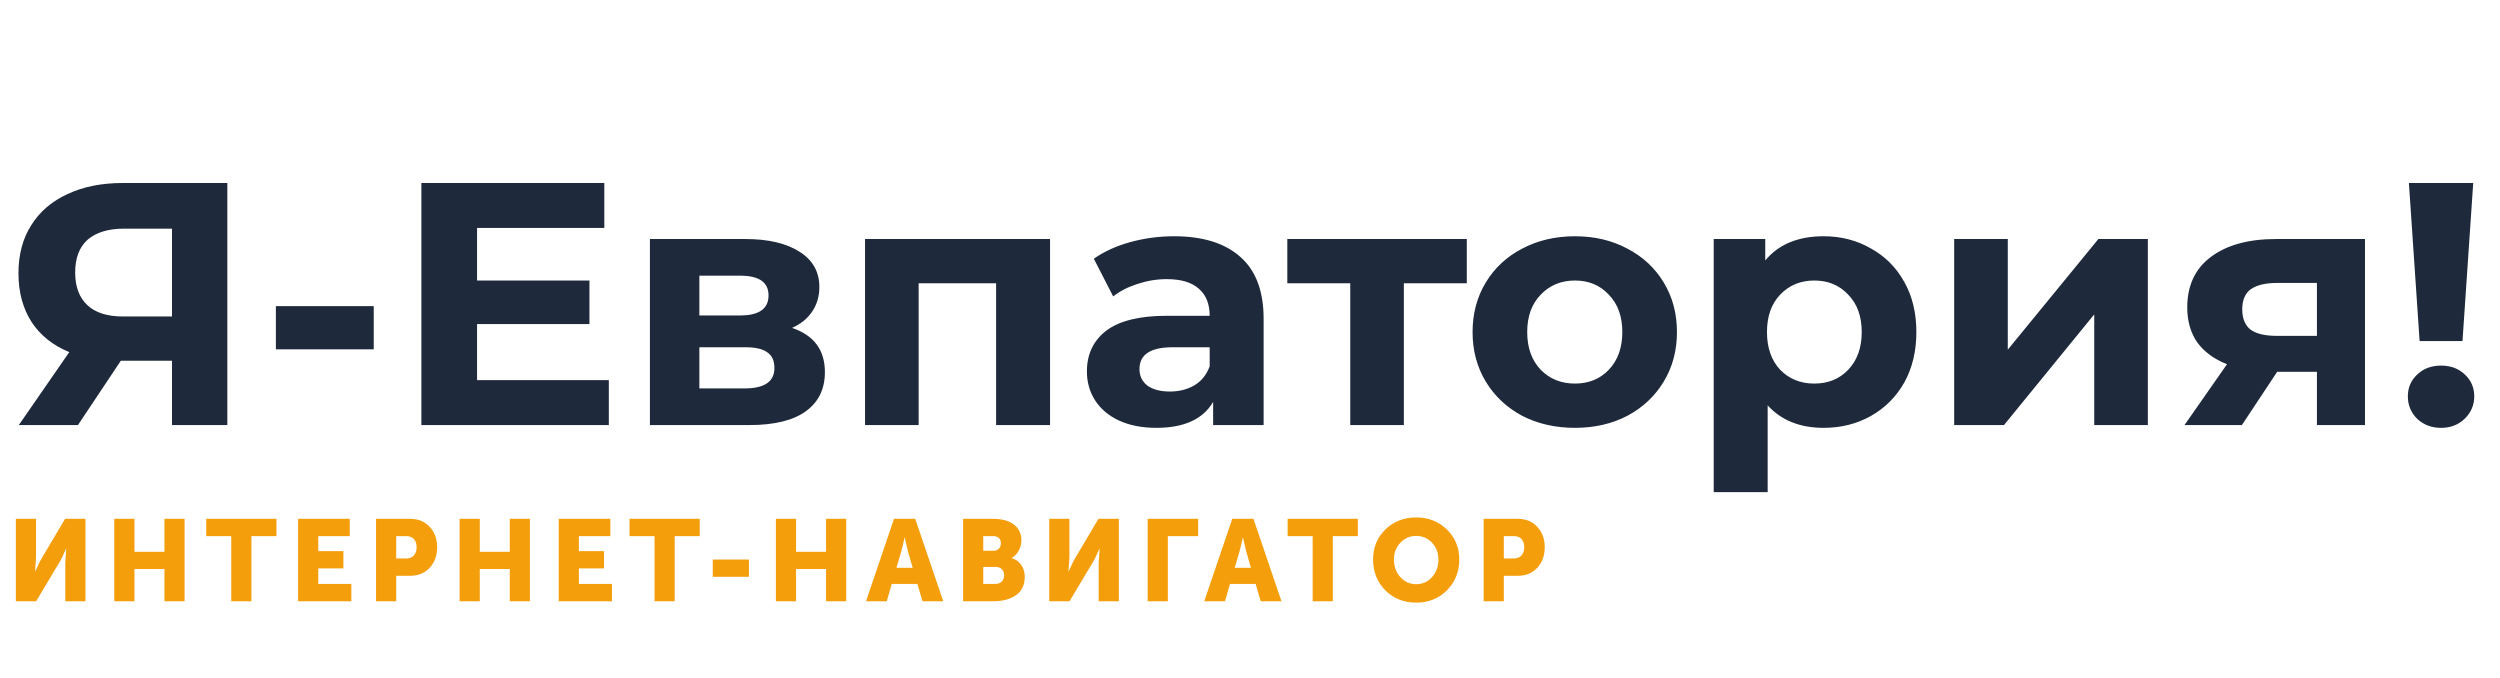
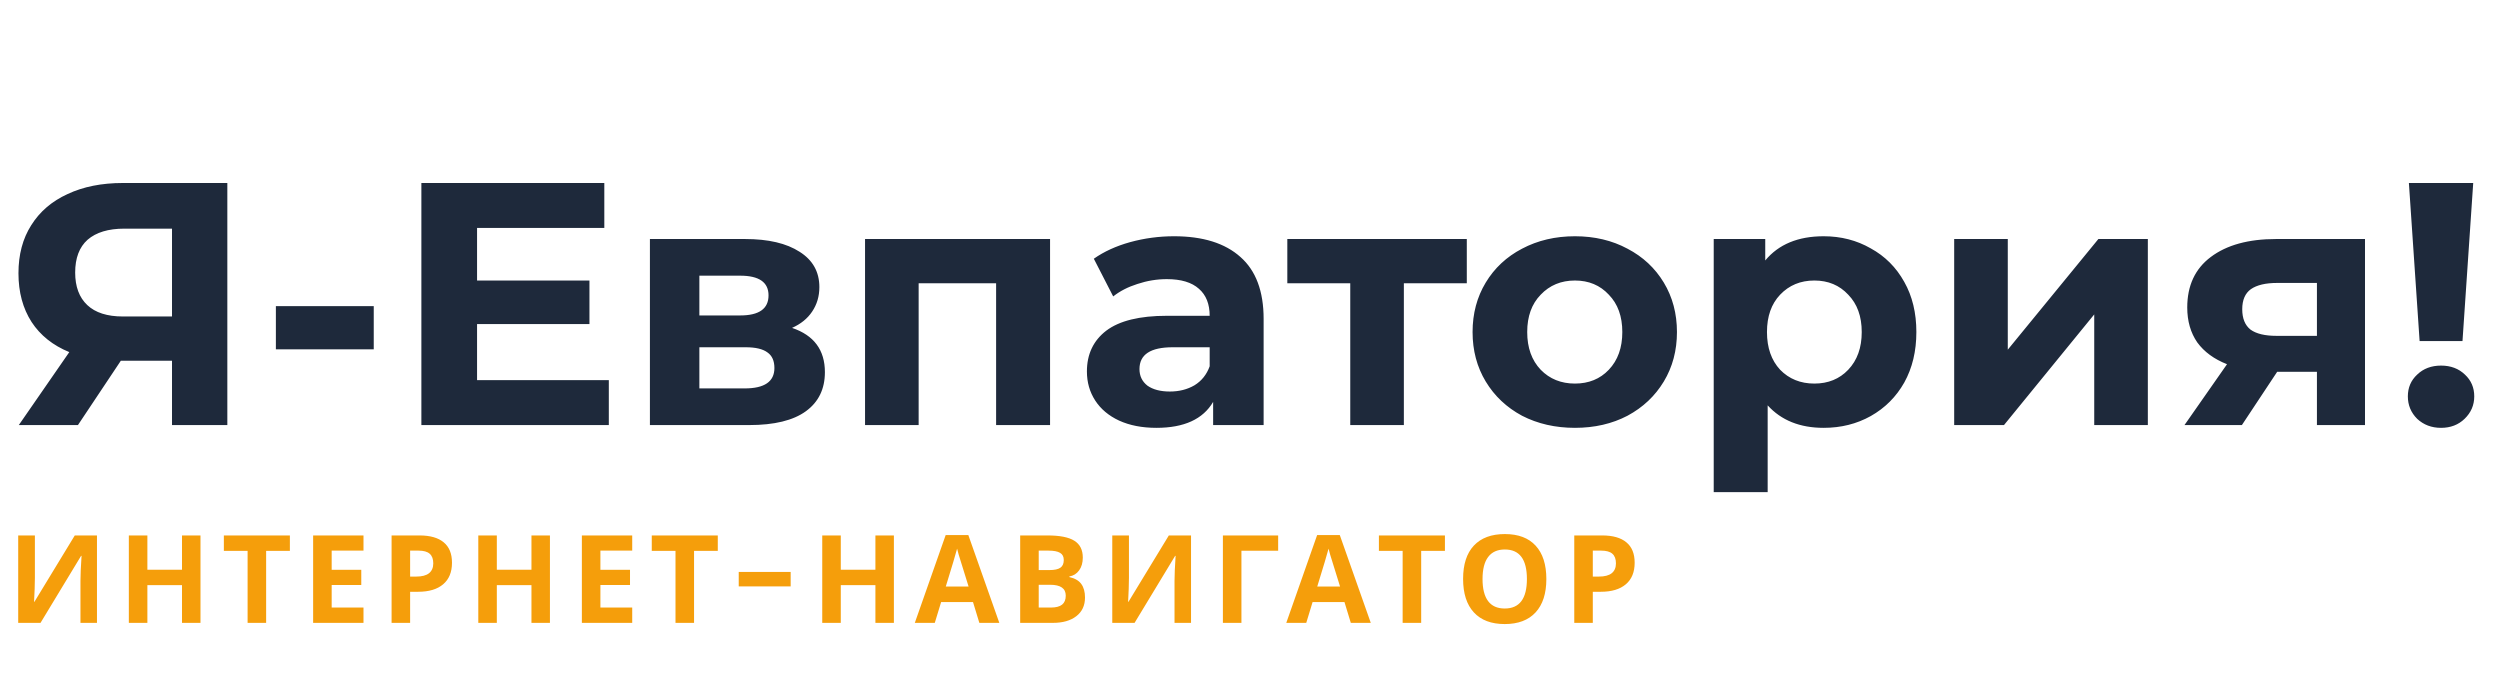
- <svg xmlns="http://www.w3.org/2000/svg" width="347" height="94" viewBox="0 0 347 94" fill="none">
+ <svg xmlns="http://www.w3.org/2000/svg" width="347" height="96" viewBox="0 0 347 96" fill="none">
  <path d="M31.554 25.4V59H23.874V50.072H16.77L10.818 59H2.61L9.618 48.872C7.346 47.944 5.602 46.552 4.386 44.696C3.17 42.808 2.562 40.552 2.562 37.928C2.562 35.336 3.154 33.112 4.338 31.256C5.522 29.368 7.202 27.928 9.378 26.936C11.554 25.912 14.114 25.4 17.058 25.4H31.554ZM17.25 31.736C15.042 31.736 13.346 32.248 12.162 33.272C11.01 34.296 10.434 35.816 10.434 37.832C10.434 39.784 10.994 41.288 12.114 42.344C13.234 43.4 14.882 43.928 17.058 43.928H23.874V31.736H17.25ZM38.292 42.488H51.876V48.488H38.292V42.488ZM84.504 52.76V59H58.487V25.4H83.879V31.64H66.216V38.936H81.816V44.984H66.216V52.76H84.504ZM109.936 45.512C112.976 46.536 114.496 48.584 114.496 51.656C114.496 53.992 113.616 55.8 111.856 57.08C110.096 58.36 107.472 59 103.984 59H90.208V33.176H103.408C106.64 33.176 109.168 33.768 110.992 34.952C112.816 36.104 113.728 37.736 113.728 39.848C113.728 41.128 113.392 42.264 112.72 43.256C112.08 44.216 111.152 44.968 109.936 45.512ZM97.072 43.784H102.736C105.36 43.784 106.672 42.856 106.672 41C106.672 39.176 105.36 38.264 102.736 38.264H97.072V43.784ZM103.36 53.912C106.112 53.912 107.488 52.968 107.488 51.08C107.488 50.088 107.168 49.368 106.528 48.92C105.888 48.44 104.88 48.2 103.504 48.2H97.072V53.912H103.36ZM145.748 33.176V59H138.26V39.32H127.508V59H120.068V33.176H145.748ZM162.959 32.792C166.959 32.792 170.031 33.752 172.175 35.672C174.319 37.56 175.391 40.424 175.391 44.264V59H168.383V55.784C166.975 58.184 164.351 59.384 160.511 59.384C158.527 59.384 156.799 59.048 155.327 58.376C153.887 57.704 152.783 56.776 152.015 55.592C151.247 54.408 150.863 53.064 150.863 51.56C150.863 49.16 151.759 47.272 153.551 45.896C155.375 44.52 158.175 43.832 161.951 43.832H167.903C167.903 42.2 167.407 40.952 166.415 40.088C165.423 39.192 163.935 38.744 161.951 38.744C160.575 38.744 159.215 38.968 157.871 39.416C156.559 39.832 155.439 40.408 154.511 41.144L151.823 35.912C153.231 34.92 154.911 34.152 156.863 33.608C158.847 33.064 160.879 32.792 162.959 32.792ZM162.383 54.344C163.663 54.344 164.799 54.056 165.791 53.48C166.783 52.872 167.487 51.992 167.903 50.84V48.2H162.767C159.695 48.2 158.159 49.208 158.159 51.224C158.159 52.184 158.527 52.952 159.263 53.528C160.031 54.072 161.071 54.344 162.383 54.344ZM203.592 39.32H194.856V59H187.416V39.32H178.68V33.176H203.592V39.32ZM218.601 59.384C215.881 59.384 213.433 58.824 211.257 57.704C209.113 56.552 207.433 54.968 206.217 52.952C205.001 50.936 204.393 48.648 204.393 46.088C204.393 43.528 205.001 41.24 206.217 39.224C207.433 37.208 209.113 35.64 211.257 34.52C213.433 33.368 215.881 32.792 218.601 32.792C221.321 32.792 223.753 33.368 225.897 34.52C228.041 35.64 229.721 37.208 230.937 39.224C232.153 41.24 232.761 43.528 232.761 46.088C232.761 48.648 232.153 50.936 230.937 52.952C229.721 54.968 228.041 56.552 225.897 57.704C223.753 58.824 221.321 59.384 218.601 59.384ZM218.601 53.24C220.521 53.24 222.089 52.6 223.305 51.32C224.553 50.008 225.177 48.264 225.177 46.088C225.177 43.912 224.553 42.184 223.305 40.904C222.089 39.592 220.521 38.936 218.601 38.936C216.681 38.936 215.097 39.592 213.849 40.904C212.601 42.184 211.977 43.912 211.977 46.088C211.977 48.264 212.601 50.008 213.849 51.32C215.097 52.6 216.681 53.24 218.601 53.24ZM253.128 32.792C255.528 32.792 257.704 33.352 259.656 34.472C261.64 35.56 263.192 37.112 264.312 39.128C265.432 41.112 265.992 43.432 265.992 46.088C265.992 48.744 265.432 51.08 264.312 53.096C263.192 55.08 261.64 56.632 259.656 57.752C257.704 58.84 255.528 59.384 253.128 59.384C249.832 59.384 247.24 58.344 245.352 56.264V68.312H237.864V33.176H245.016V36.152C246.872 33.912 249.576 32.792 253.128 32.792ZM251.832 53.24C253.752 53.24 255.32 52.6 256.536 51.32C257.784 50.008 258.408 48.264 258.408 46.088C258.408 43.912 257.784 42.184 256.536 40.904C255.32 39.592 253.752 38.936 251.832 38.936C249.912 38.936 248.328 39.592 247.08 40.904C245.864 42.184 245.256 43.912 245.256 46.088C245.256 48.264 245.864 50.008 247.08 51.32C248.328 52.6 249.912 53.24 251.832 53.24ZM271.24 33.176H278.68V48.536L291.256 33.176H298.12V59H290.68V43.64L278.152 59H271.24V33.176ZM328.262 33.176V59H321.59V51.608H316.07L311.174 59H303.206L309.11 50.552C307.318 49.848 305.942 48.84 304.982 47.528C304.054 46.184 303.59 44.568 303.59 42.68C303.59 39.64 304.678 37.304 306.854 35.672C309.062 34.008 312.086 33.176 315.926 33.176H328.262ZM316.07 39.272C314.47 39.272 313.254 39.56 312.422 40.136C311.622 40.712 311.222 41.64 311.222 42.92C311.222 44.2 311.606 45.144 312.374 45.752C313.174 46.328 314.374 46.616 315.974 46.616H321.59V39.272H316.07ZM334.354 25.4H343.282L341.794 47.336H335.842L334.354 25.4ZM338.818 59.384C337.506 59.384 336.402 58.968 335.506 58.136C334.642 57.272 334.21 56.232 334.21 55.016C334.21 53.8 334.642 52.792 335.506 51.992C336.37 51.16 337.474 50.744 338.818 50.744C340.162 50.744 341.266 51.16 342.13 51.992C342.994 52.792 343.426 53.8 343.426 55.016C343.426 56.232 342.978 57.272 342.082 58.136C341.218 58.968 340.13 59.384 338.818 59.384Z" fill="#1E293B" />
-   <path d="M5.016 83.454L8.2 78.126C8.504 77.63 8.824 76.974 9.16 76.174H9.192L9.064 78.126V83.454H11.864V72.014H9.032L5.864 77.358C5.56 77.854 5.24 78.51 4.904 79.31H4.872L5 77.358V72.014H2.2V83.454H5.016ZM18.663 83.454V78.974H22.823V83.454H25.622V72.014H22.823V76.59H18.663V72.014H15.863V83.454H18.663ZM34.899 83.454V74.414H38.371V72.014H28.627V74.414H32.099V83.454H34.899ZM48.767 83.454V81.054H44.175V78.894H47.663V76.494H44.175V74.414H48.543V72.014H41.375V83.454H48.767ZM54.994 83.454V79.918H56.946C58.05 79.918 58.946 79.55 59.634 78.814C60.322 78.062 60.674 77.118 60.674 75.95C60.674 74.798 60.322 73.854 59.634 73.118C58.946 72.382 58.05 72.014 56.946 72.014H52.194V83.454H54.994ZM54.994 74.414H56.418C57.314 74.414 57.826 75.006 57.826 75.95C57.826 76.894 57.314 77.518 56.37 77.518H54.994V74.414ZM66.594 83.454V78.974H70.754V83.454H73.554V72.014H70.754V76.59H66.594V72.014H63.794V83.454H66.594ZM84.942 83.454V81.054H80.35V78.894H83.838V76.494H80.35V74.414H84.718V72.014H77.55V83.454H84.942ZM93.649 83.454V74.414H97.121V72.014H87.377V74.414H90.849V83.454H93.649ZM103.956 80.062V77.662H98.931V80.062H103.956ZM110.494 83.454V78.974H114.654V83.454H117.454V72.014H114.654V76.59H110.494V72.014H107.694V83.454H110.494ZM123.082 83.454L123.77 81.054H127.338L128.042 83.454H130.922L127.034 72.014H124.09L120.202 83.454H123.082ZM125.082 76.59C125.226 76.11 125.37 75.454 125.546 74.622H125.578L126.042 76.59L126.682 78.814H124.426L125.082 76.59ZM137.883 83.454C139.147 83.454 140.187 83.182 141.003 82.622C141.819 82.062 142.235 81.214 142.235 80.046C142.235 78.91 141.659 77.838 140.443 77.47V77.438C141.275 76.942 141.771 75.982 141.771 75.006C141.771 73.086 140.235 72.014 137.883 72.014H133.675V83.454H137.883ZM136.475 74.414H137.867C138.571 74.414 138.923 74.814 138.923 75.39C138.923 75.982 138.571 76.446 137.915 76.446H136.475V74.414ZM136.475 78.686H138.171C138.955 78.686 139.371 79.166 139.371 79.854C139.371 80.542 138.923 81.054 138.155 81.054H136.475V78.686ZM148.45 83.454L151.634 78.126C151.938 77.63 152.258 76.974 152.594 76.174H152.626L152.498 78.126V83.454H155.298V72.014H152.466L149.298 77.358C148.994 77.854 148.674 78.51 148.338 79.31H148.306L148.434 77.358V72.014H145.634V83.454H148.45ZM162.097 83.454V74.414H166.305V72.014H159.297V83.454H162.097ZM170.029 83.454L170.717 81.054H174.285L174.989 83.454H177.869L173.981 72.014H171.037L167.149 83.454H170.029ZM172.029 76.59C172.173 76.11 172.317 75.454 172.493 74.622H172.525L172.989 76.59L173.629 78.814H171.373L172.029 76.59ZM184.996 83.454V74.414H188.468V72.014H178.724V74.414H182.196V83.454H184.996ZM190.582 77.662C190.582 79.358 191.142 80.782 192.278 81.934C193.414 83.07 194.854 83.646 196.566 83.646C198.278 83.646 199.702 83.07 200.838 81.934C201.974 80.782 202.55 79.358 202.55 77.662C202.55 76.014 201.974 74.622 200.838 73.502C199.702 72.382 198.278 71.822 196.566 71.822C194.854 71.822 193.414 72.382 192.278 73.502C191.142 74.622 190.582 76.014 190.582 77.662ZM193.478 77.662C193.478 76.734 193.782 75.95 194.374 75.326C194.966 74.702 195.702 74.382 196.566 74.382C197.43 74.382 198.166 74.702 198.758 75.326C199.35 75.95 199.654 76.734 199.654 77.662C199.654 78.638 199.35 79.454 198.758 80.11C198.166 80.766 197.43 81.086 196.566 81.086C195.702 81.086 194.966 80.766 194.374 80.11C193.782 79.454 193.478 78.638 193.478 77.662ZM208.731 83.454V79.918H210.683C211.787 79.918 212.683 79.55 213.371 78.814C214.059 78.062 214.411 77.118 214.411 75.95C214.411 74.798 214.059 73.854 213.371 73.118C212.683 72.382 211.787 72.014 210.683 72.014H205.931V83.454H208.731ZM208.731 74.414H210.155C211.051 74.414 211.563 75.006 211.563 75.95C211.563 76.894 211.051 77.518 210.107 77.518H208.731V74.414Z" fill="#F59E0B" />
+   <path d="M2.527 74.319H4.843V80.179L4.81 81.748L4.727 83.532H4.777L10.38 74.319H13.46V86.454H11.168V80.627C11.168 79.847 11.218 78.69 11.318 77.157H11.252L5.624 86.454H2.527V74.319ZM27.827 86.454H25.262V81.216H20.456V86.454H17.883V74.319H20.456V79.075H25.262V74.319H27.827V86.454ZM36.94 86.454H34.367V76.46H31.071V74.319H40.235V76.46H36.94V86.454ZM50.452 86.454H43.463V74.319H50.452V76.427H46.036V79.091H50.145V81.2H46.036V84.329H50.452V86.454ZM56.925 80.029H57.772C58.563 80.029 59.156 79.874 59.548 79.565C59.941 79.249 60.138 78.793 60.138 78.195C60.138 77.592 59.972 77.146 59.64 76.859C59.313 76.571 58.799 76.427 58.096 76.427H56.925V80.029ZM62.736 78.104C62.736 79.41 62.326 80.409 61.507 81.1C60.694 81.792 59.535 82.138 58.029 82.138H56.925V86.454H54.352V74.319H58.229C59.701 74.319 60.818 74.637 61.582 75.273C62.351 75.904 62.736 76.847 62.736 78.104ZM76.331 86.454H73.766V81.216H68.96V86.454H66.387V74.319H68.96V79.075H73.766V74.319H76.331V86.454ZM87.752 86.454H80.763V74.319H87.752V76.427H83.336V79.091H87.445V81.2H83.336V84.329H87.752V86.454ZM96.334 86.454H93.76V76.46H90.465V74.319H99.629V76.46H96.334V86.454ZM109.744 79.382V81.388H102.536V79.382H109.744ZM124.072 86.454H121.507V81.216H116.701V86.454H114.128V74.319H116.701V79.075H121.507V74.319H124.072V86.454ZM135.933 86.454L135.053 83.566H130.628L129.748 86.454H126.976L131.259 74.269H134.405L138.705 86.454H135.933ZM134.438 81.407C133.625 78.79 133.166 77.309 133.06 76.966C132.961 76.623 132.889 76.352 132.845 76.153C132.662 76.861 132.139 78.613 131.276 81.407H134.438ZM141.601 74.319H145.377C147.099 74.319 148.346 74.565 149.121 75.057C149.901 75.544 150.292 76.322 150.292 77.39C150.292 78.115 150.12 78.71 149.777 79.174C149.439 79.639 148.988 79.919 148.424 80.013V80.096C149.193 80.267 149.746 80.588 150.084 81.059C150.427 81.529 150.599 82.154 150.599 82.935C150.599 84.041 150.197 84.905 149.395 85.525C148.598 86.144 147.514 86.454 146.141 86.454H141.601V74.319ZM144.174 79.125H145.668C146.365 79.125 146.869 79.017 147.179 78.801C147.494 78.585 147.652 78.228 147.652 77.73C147.652 77.265 147.48 76.933 147.137 76.734C146.8 76.529 146.263 76.427 145.527 76.427H144.174V79.125ZM144.174 81.167V84.329H145.851C146.559 84.329 147.082 84.194 147.419 83.922C147.757 83.651 147.926 83.236 147.926 82.677C147.926 81.67 147.206 81.167 145.768 81.167H144.174ZM154.383 74.319H156.698V80.179L156.665 81.748L156.582 83.532H156.632L162.235 74.319H165.315V86.454H163.024V80.627C163.024 79.847 163.073 78.69 163.173 77.157H163.107L157.479 86.454H154.383V74.319ZM177.408 74.319V76.444H172.311V86.454H169.738V74.319H177.408ZM187.492 86.454L186.612 83.566H182.187L181.308 86.454H178.535L182.818 74.269H185.964L190.264 86.454H187.492ZM185.998 81.407C185.184 78.79 184.725 77.309 184.62 76.966C184.52 76.623 184.448 76.352 184.404 76.153C184.221 76.861 183.698 78.613 182.835 81.407H185.998ZM197.26 86.454H194.687V76.46H191.392V74.319H200.556V76.46H197.26V86.454ZM214.633 80.37C214.633 82.379 214.135 83.922 213.138 85.002C212.142 86.081 210.715 86.62 208.855 86.62C206.996 86.62 205.568 86.081 204.572 85.002C203.576 83.922 203.078 82.373 203.078 80.353C203.078 78.333 203.576 76.792 204.572 75.73C205.574 74.662 207.007 74.128 208.872 74.128C210.737 74.128 212.162 74.664 213.147 75.738C214.137 76.811 214.633 78.355 214.633 80.37ZM205.776 80.37C205.776 81.725 206.033 82.746 206.548 83.433C207.062 84.119 207.831 84.462 208.855 84.462C210.908 84.462 211.935 83.098 211.935 80.37C211.935 77.636 210.914 76.269 208.872 76.269C207.848 76.269 207.076 76.615 206.556 77.307C206.036 77.993 205.776 79.014 205.776 80.37ZM221.081 80.029H221.928C222.719 80.029 223.311 79.874 223.704 79.565C224.097 79.249 224.293 78.793 224.293 78.195C224.293 77.592 224.127 77.146 223.795 76.859C223.469 76.571 222.954 76.427 222.251 76.427H221.081V80.029ZM226.891 78.104C226.891 79.41 226.482 80.409 225.663 81.1C224.849 81.792 223.69 82.138 222.185 82.138H221.081V86.454H218.508V74.319H222.384C223.856 74.319 224.974 74.637 225.738 75.273C226.507 75.904 226.891 76.847 226.891 78.104Z" fill="#F59E0B" />
</svg>
